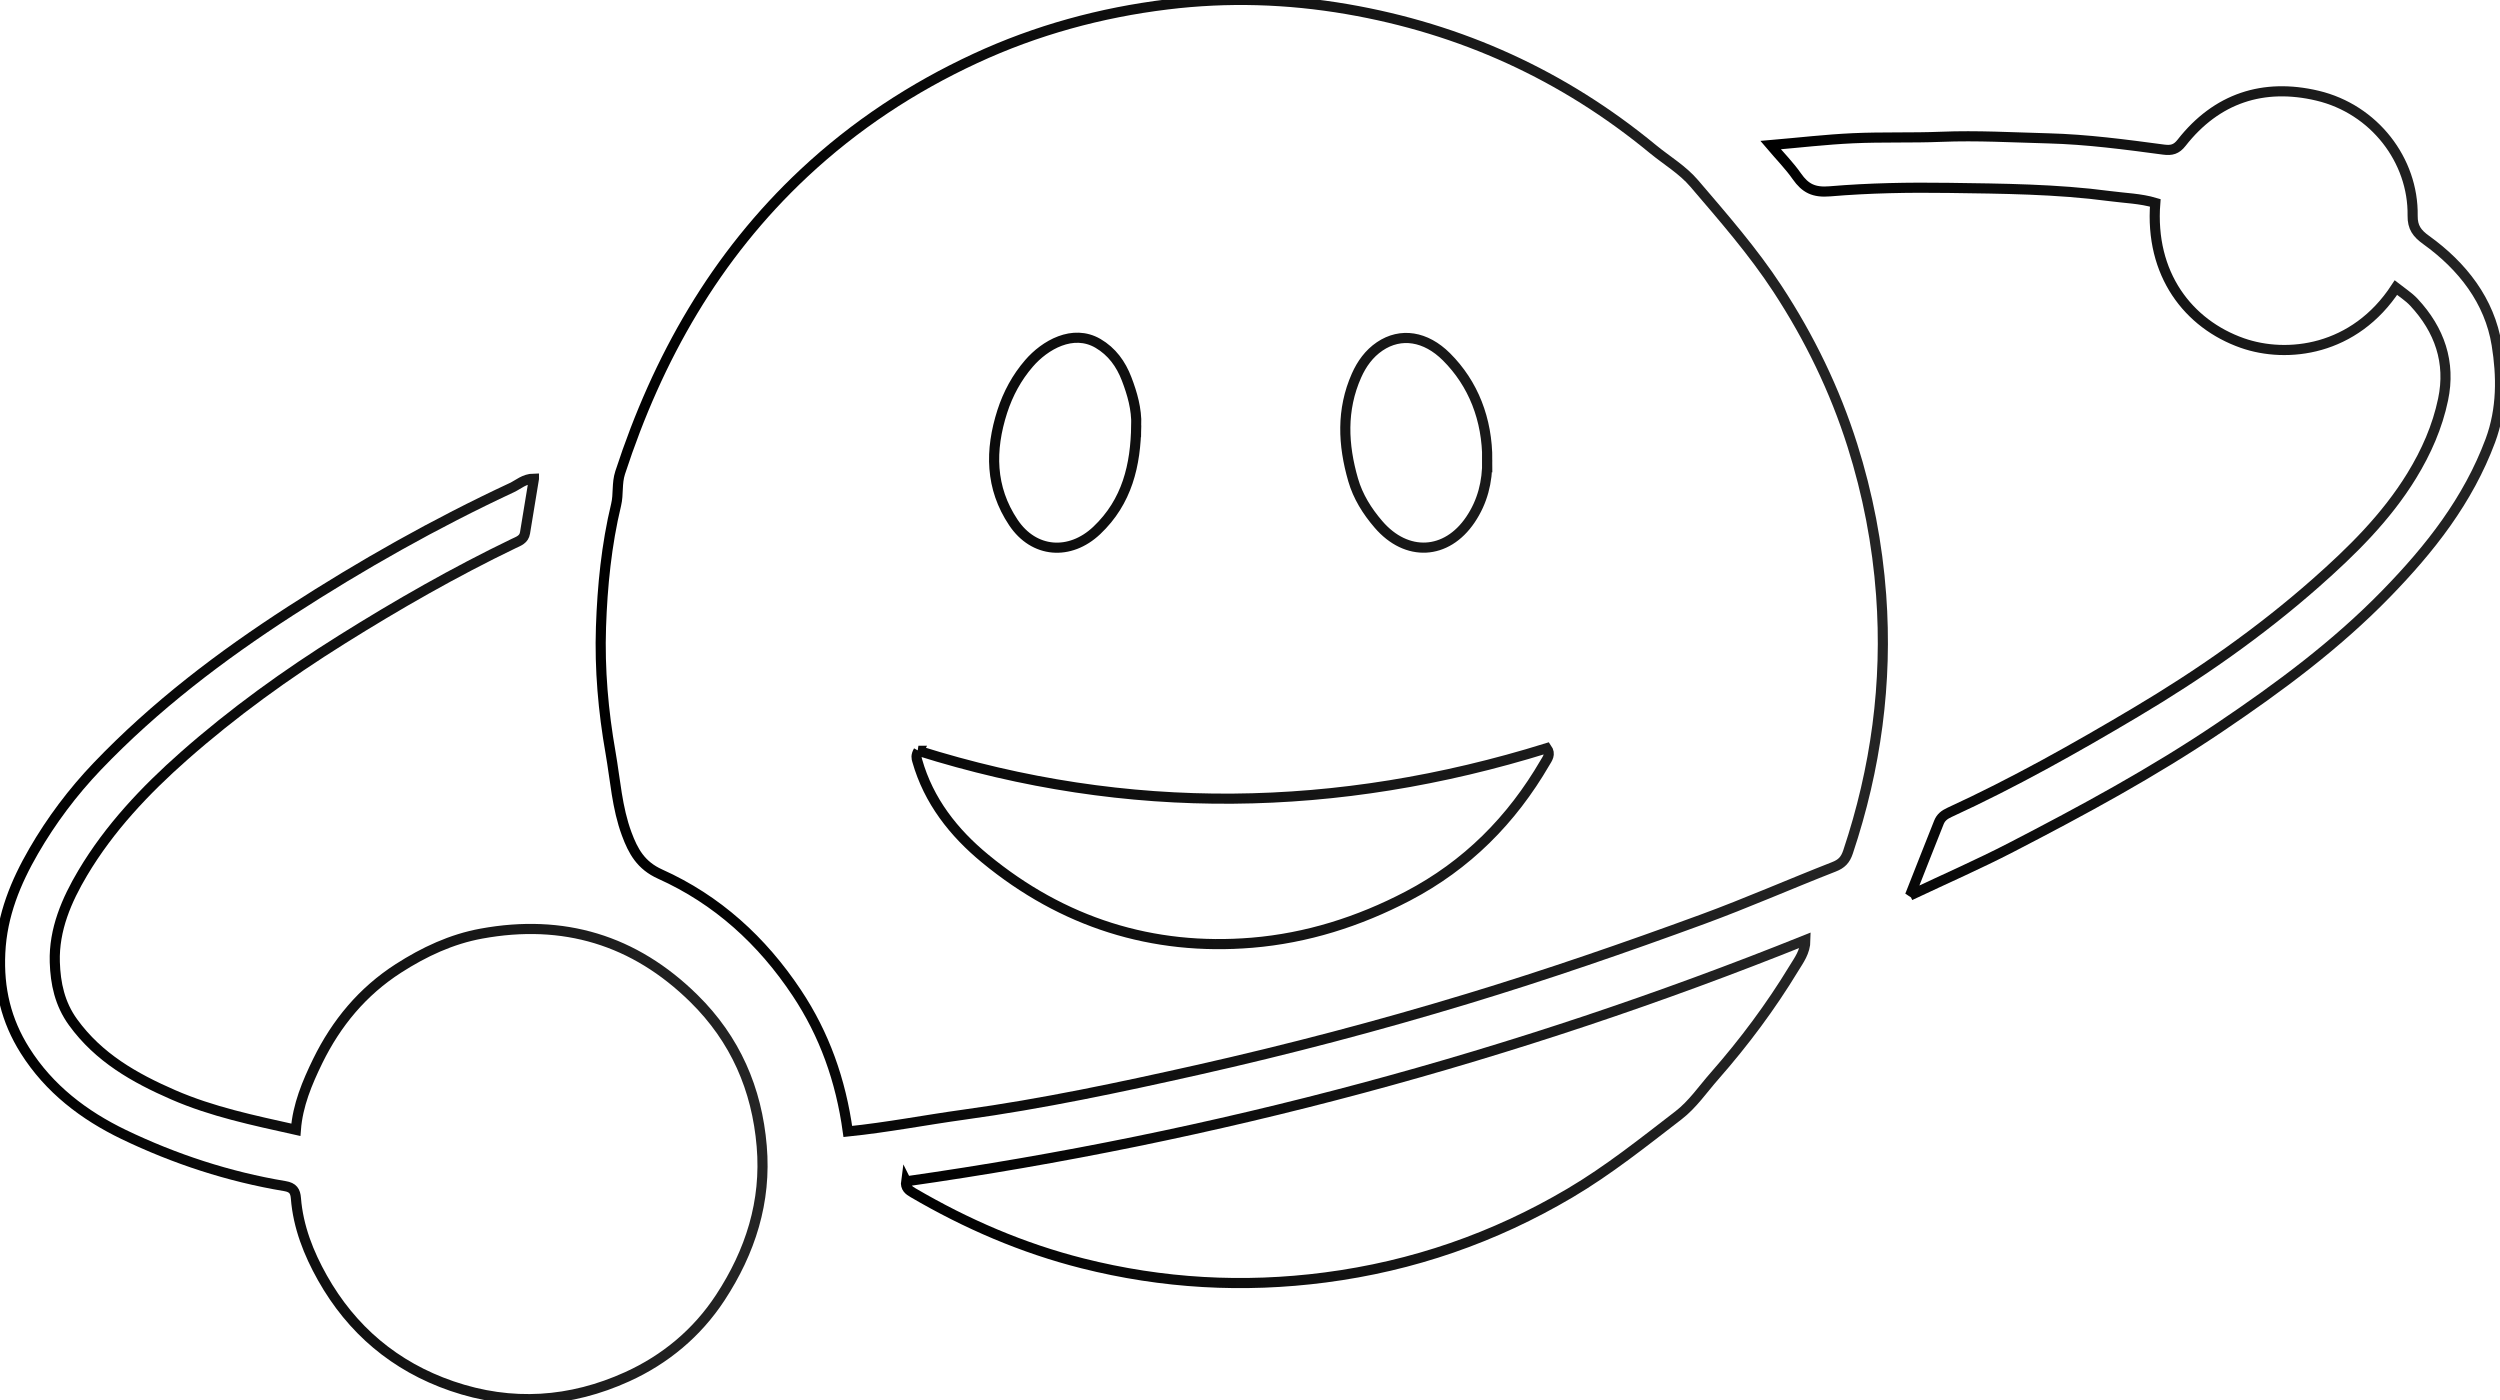
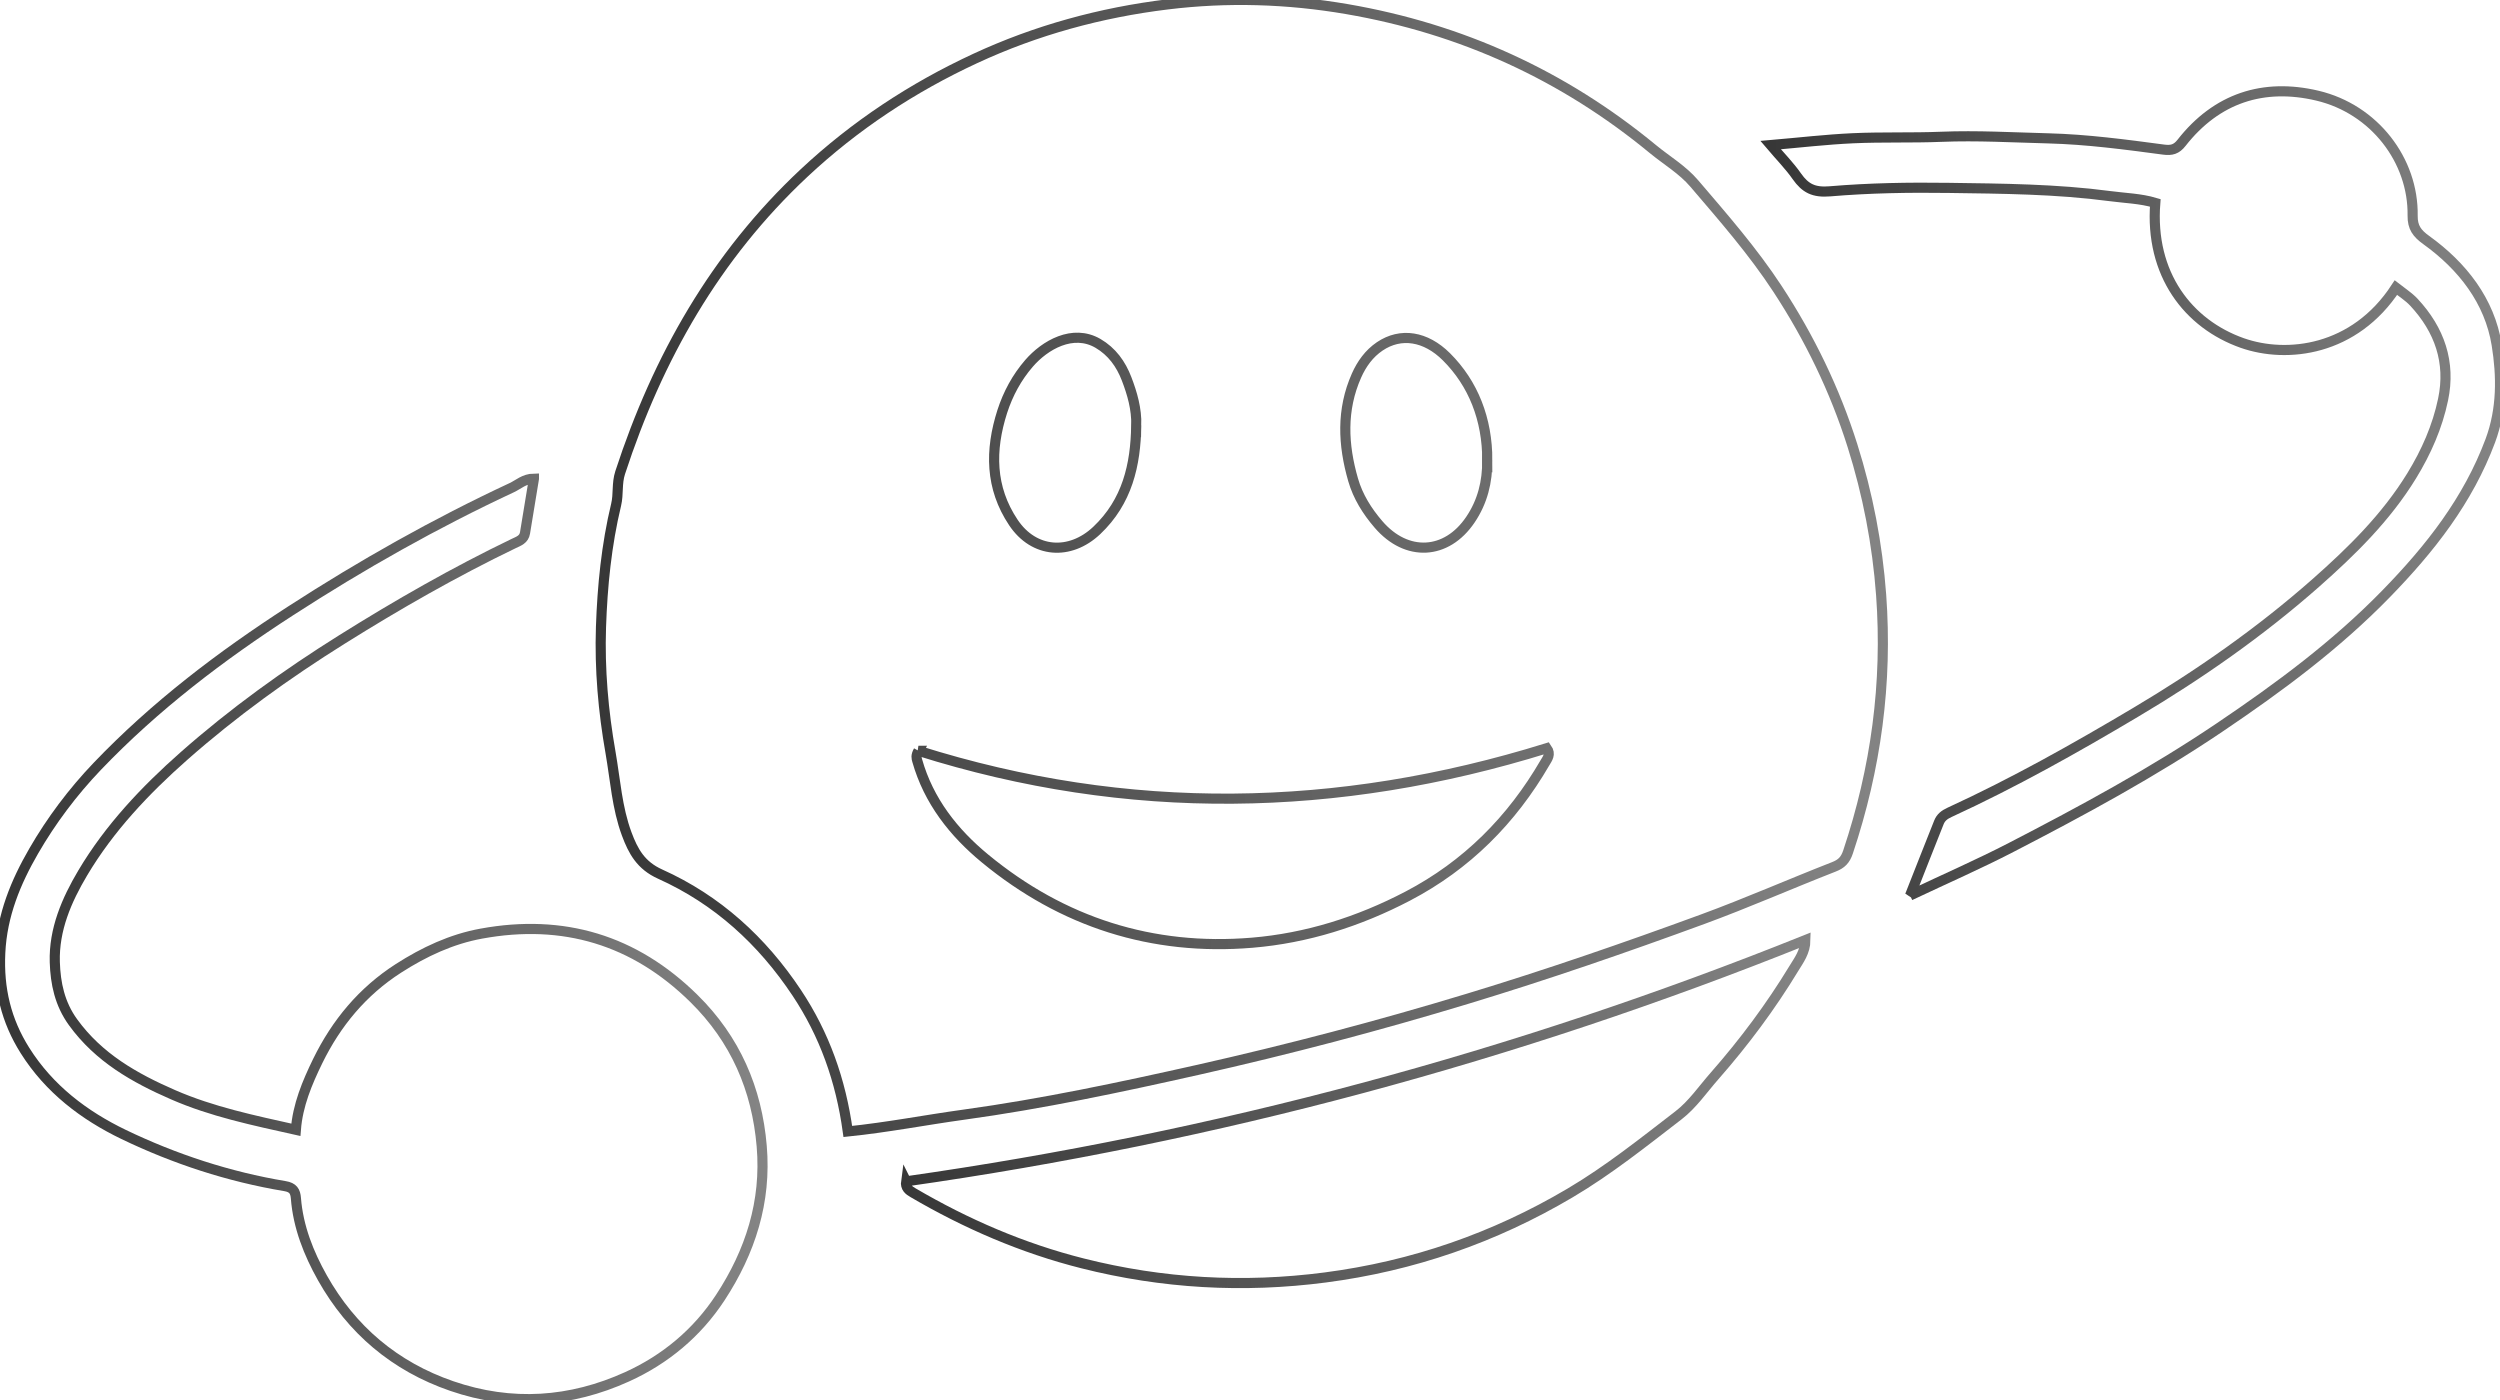
<svg xmlns="http://www.w3.org/2000/svg" id="Layer_3" data-name="Layer 3" viewBox="0 0 493.65 276.27">
  <defs>
    <style>
      .cls-1 {
+         
        
      } 
      @keyframes rotateGradient {
          0% {
              transform: rotate(0deg);
          }
+ 
          50% {
              transform: rotate(180deg);
          }
          100% {
              transform: rotate(360deg);
          }
+ 
      }

      #rainbowGradient {
-           animation: rotateGradient 5s linear infinite;
+           animation: rotateGradient 3.5s linear infinite;

      }
    </style>
    <linearGradient id="rainbowGradient" gradientTransform="rotate(0) scale(3)">
-       <stop offset="0%" stop-color="black" />
-       <stop offset="50%" stop-color="rgb(55, 55, 55)" />
-       <stop offset="100%" stop-color="black" />
+       <stop offset="0%" stop-color="rgb(55, 55, 55)" />
+       <stop offset="50%" stop-color="rgb(170, 170, 170)" />
+       <stop offset="100%" stop-color="rgb(55, 55, 55)" />
    </linearGradient>
    <filter id="gradientOutline">
      <feMorphology in="SourceAlpha" result="DILATED" operator="dilate" radius="2" />
      <feFlood flood-color="black" result="BLACK" />
      <feComposite in="BLACK" in2="DILATED" operator="in" result="OUTLINE" />
      <feMerge>
        <feMergeNode in="OUTLINE" />
        <feMergeNode in="SourceGraphic" />
      </feMerge>
    </filter>
  </defs>
  <path fill="none" stroke-width="2" stroke="url(#rainbowGradient)" class="cls-1" d="m167.41,223.42c-1.39-10.1-4.62-19.17-10.1-27.4-6.84-10.28-15.7-18.36-26.96-23.42-3.82-1.72-5.33-4.51-6.6-7.93-1.92-5.17-2.25-10.67-3.19-16.04-1.44-8.19-2.17-16.47-1.89-24.81.28-8.14,1.08-16.22,2.99-24.16.5-2.08.1-4.2.8-6.34,7.39-22.64,18.81-42.78,36.33-59.17,10.02-9.37,21.35-16.84,33.79-22.61,12.07-5.6,24.78-9.06,37.93-10.67,11.83-1.45,23.68-1.1,35.47.93,22.57,3.89,42.69,13.04,60.39,27.63,2.73,2.25,5.85,4.07,8.17,6.79,5.75,6.73,11.59,13.4,16.46,20.84,6.31,9.64,11.31,19.92,14.78,30.91,3.03,9.61,4.93,19.44,5.67,29.51,1.27,17.38-1.02,34.26-6.54,50.76-.53,1.58-1.29,2.35-2.82,2.94-8.65,3.38-17.16,7.13-25.88,10.33-15.32,5.62-30.75,10.95-46.38,15.69-17.62,5.35-35.42,10.03-53.37,14.07-15.27,3.43-30.6,6.69-46.13,8.83-7.55,1.04-15.04,2.51-22.92,3.32Zm13.95-75.17c-.55.99-.38,1.45-.25,1.93,2.26,7.99,7.22,14.26,13.42,19.36,15.27,12.58,32.98,18.25,52.7,16.61,10.79-.9,21.07-4.15,30.73-9.2,11.67-6.1,20.54-15.03,27.11-26.34.47-.81,1.21-1.67.36-2.87-41.28,12.83-82.69,13.57-124.08.51Zm112.32-57.35c.02-8.1-2.76-15.16-8.07-20.45-4.09-4.07-9.01-4.86-13.17-2.05-2.11,1.43-3.56,3.46-4.58,5.75-3.01,6.77-2.67,13.69-.67,20.61.95,3.29,2.76,6.18,5,8.78,5.55,6.47,13.44,6.07,18.16-.93,2.39-3.54,3.37-7.48,3.32-11.72Zm-69.31-6.91c.08-3.21-.78-6.24-1.91-9.18-1.12-2.93-2.9-5.4-5.66-7.01-4.96-2.88-10.49.33-13.62,3.96-2.4,2.78-4.13,5.97-5.27,9.49-2.45,7.64-2.4,15.06,2.19,21.92,4.05,6.07,11.16,6.58,16.46,1.58,6.02-5.69,7.69-12.92,7.8-20.77Z" />
  <path fill="none" stroke-width="2" stroke="url(#rainbowGradient)" class="cls-1" d="m105.43,94.52c-.61,3.7-1.2,7.2-1.76,10.71-.21,1.3-1.26,1.63-2.23,2.09-11.68,5.63-22.92,12.06-33.89,18.93-10.98,6.87-21.5,14.45-31.22,23.03-7.68,6.78-14.74,14.25-20,23.1-3.17,5.34-5.7,11.16-5.51,17.59.13,4.21.97,8.25,3.61,11.89,5.07,6.99,12.11,10.98,19.8,14.33,7.68,3.34,15.78,5.02,24.19,6.9.37-4.86,2.22-9.27,4.32-13.58,3.68-7.51,8.83-13.73,15.94-18.3,5.08-3.26,10.46-5.78,16.38-6.86,16.16-2.96,30.21,1.23,41.97,12.82,8.15,8.03,12.43,17.85,13.38,29.17.93,10.95-2.24,20.82-8.19,29.9-4.59,7-10.89,12.21-18.37,15.61-11.18,5.08-22.81,5.91-34.64,1.84-11.27-3.88-19.79-11.13-25.55-21.37-2.7-4.8-4.79-10.05-5.23-15.72-.11-1.37-.55-2.12-2.17-2.39-11.1-1.85-21.77-5.35-31.85-10.2-7.8-3.76-14.71-9-19.48-16.58-3.73-5.92-5.22-12.19-4.88-19.29.35-7.46,3.07-13.98,6.61-20.1,3.47-6,7.68-11.62,12.53-16.7,11.4-11.92,24.4-21.8,38.2-30.72,14.02-9.07,28.53-17.27,43.67-24.33,1.33-.62,2.45-1.75,4.37-1.78Z" />
  <path fill="none" stroke-width="2" stroke="url(#rainbowGradient)" class="cls-1" d="m377.15,176.83c2.07-5.24,3.87-9.85,5.71-14.45.38-.95,1.07-1.5,2.07-1.96,12.68-5.83,24.83-12.66,36.8-19.78,12.56-7.46,24.55-15.84,35.51-25.5,7.1-6.27,13.92-12.95,18.97-21.19,2.9-4.73,5.08-9.7,6.2-15.06,1.55-7.35-.7-13.78-5.76-19.21-1.06-1.13-2.42-1.98-3.56-2.88-8.17,12.52-21.51,14.03-30.31,10.94-10.67-3.75-18.32-13.59-17.2-27.68-2.91-.87-5.99-.94-8.99-1.34-10.55-1.4-21.2-1.47-31.82-1.62-7.81-.11-15.65.02-23.43.68-3.18.27-4.87-.59-6.53-2.96-1.45-2.08-3.26-3.91-5.18-6.17,5.71-.49,10.96-1.11,16.23-1.35,5.82-.27,11.66-.05,17.48-.29,7.05-.29,14.08.13,21.12.31,7.62.2,15.2,1.21,22.76,2.22,1.57.21,2.53-.04,3.55-1.34,6.92-8.84,16.17-11.83,26.82-9.31,11.24,2.66,18.98,12.77,18.81,23.71-.03,2.31.87,3.49,2.66,4.78,7.18,5.16,12.54,12.03,13.94,20.71.99,6.14,1.08,12.64-1.26,18.93-4.4,11.79-11.89,21.31-20.54,30.19-9.9,10.18-21.2,18.53-32.91,26.43-13.17,8.89-27.1,16.42-41.18,23.7-6.32,3.27-12.85,6.12-19.95,9.48Z" />
  <path fill="none" stroke-width="2" stroke="url(#rainbowGradient)" class="cls-1" d="m178.93,233.27c61.04-8.7,120.19-24.59,177.57-47.64-.03,2.36-1.3,3.98-2.29,5.61-4.57,7.53-9.81,14.56-15.64,21.2-2.34,2.66-4.35,5.65-7.16,7.81-6.95,5.35-13.81,10.84-21.39,15.32-14.98,8.86-31.07,14.43-48.34,16.68-16.17,2.11-32.16,1.2-47.94-2.79-11.81-2.98-22.92-7.78-33.44-13.94-.81-.47-1.56-.98-1.38-2.27Z" />
</svg>
